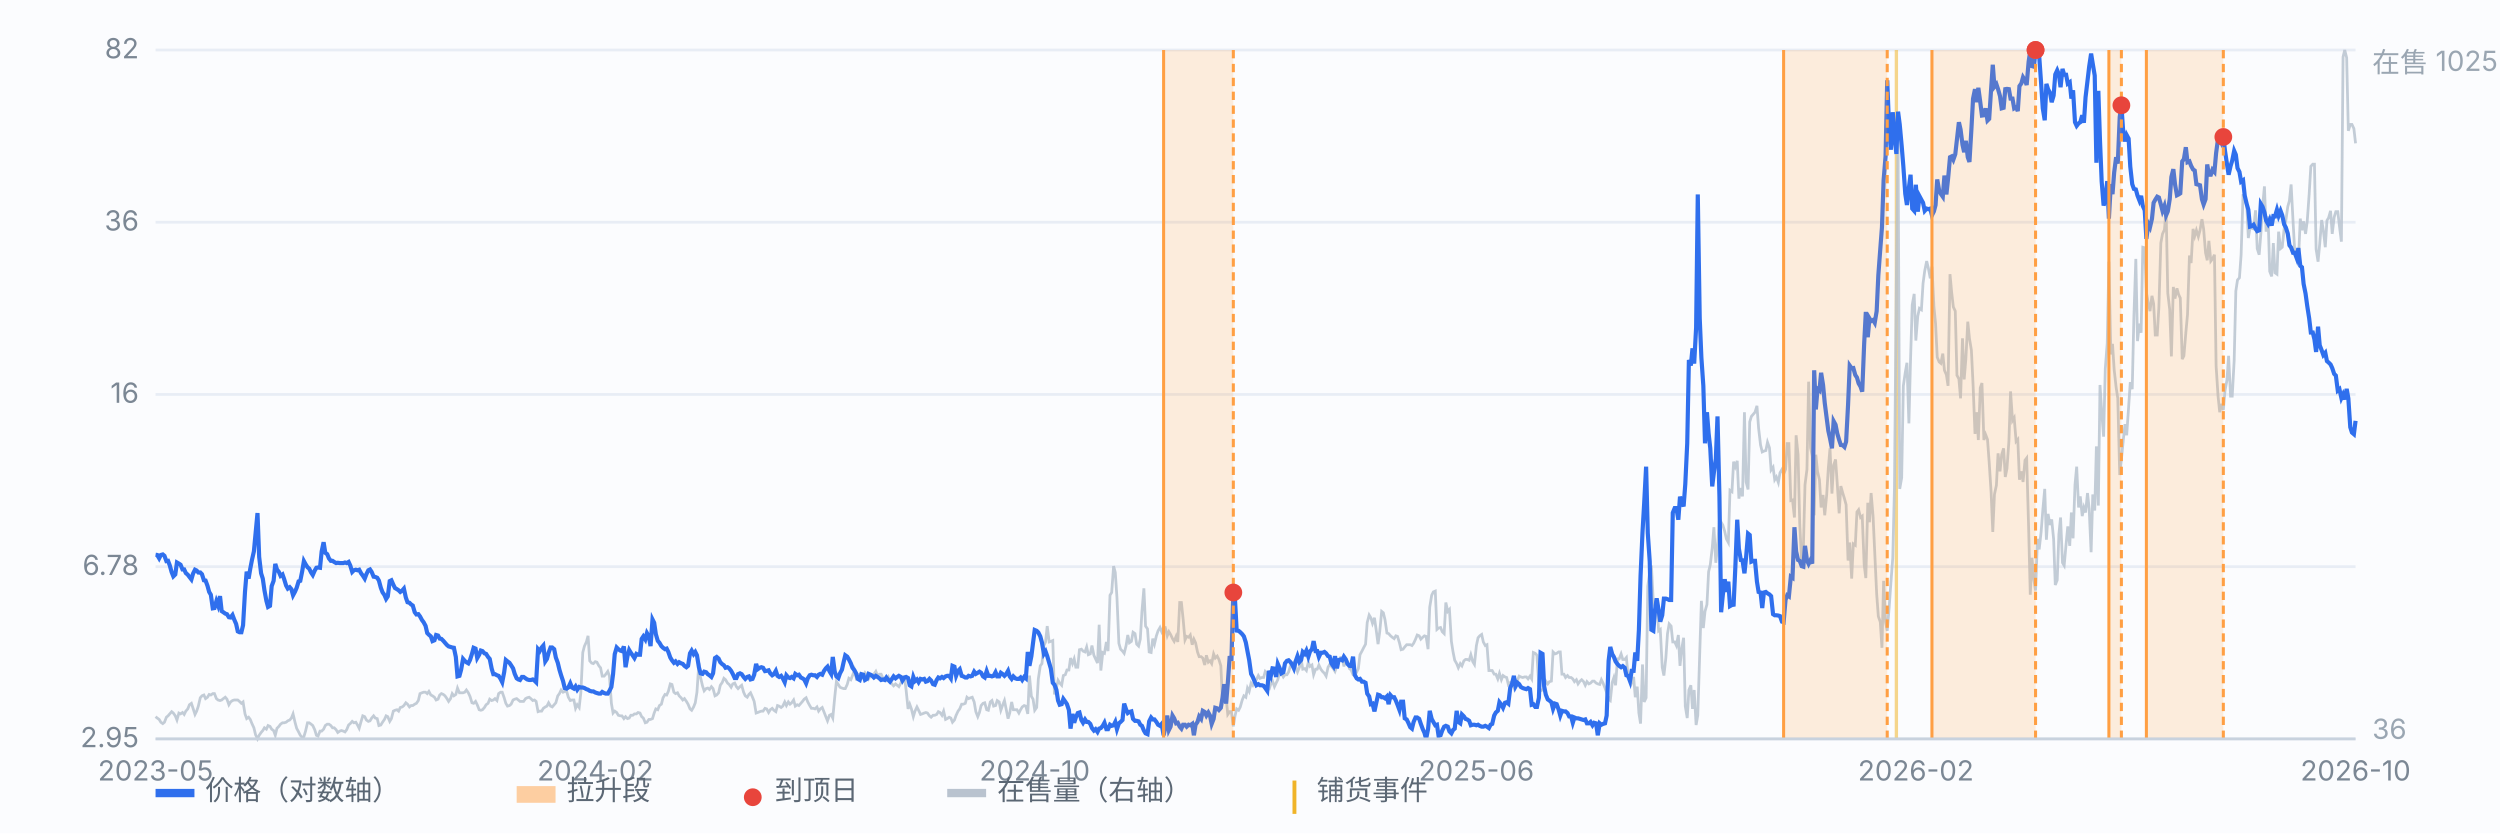
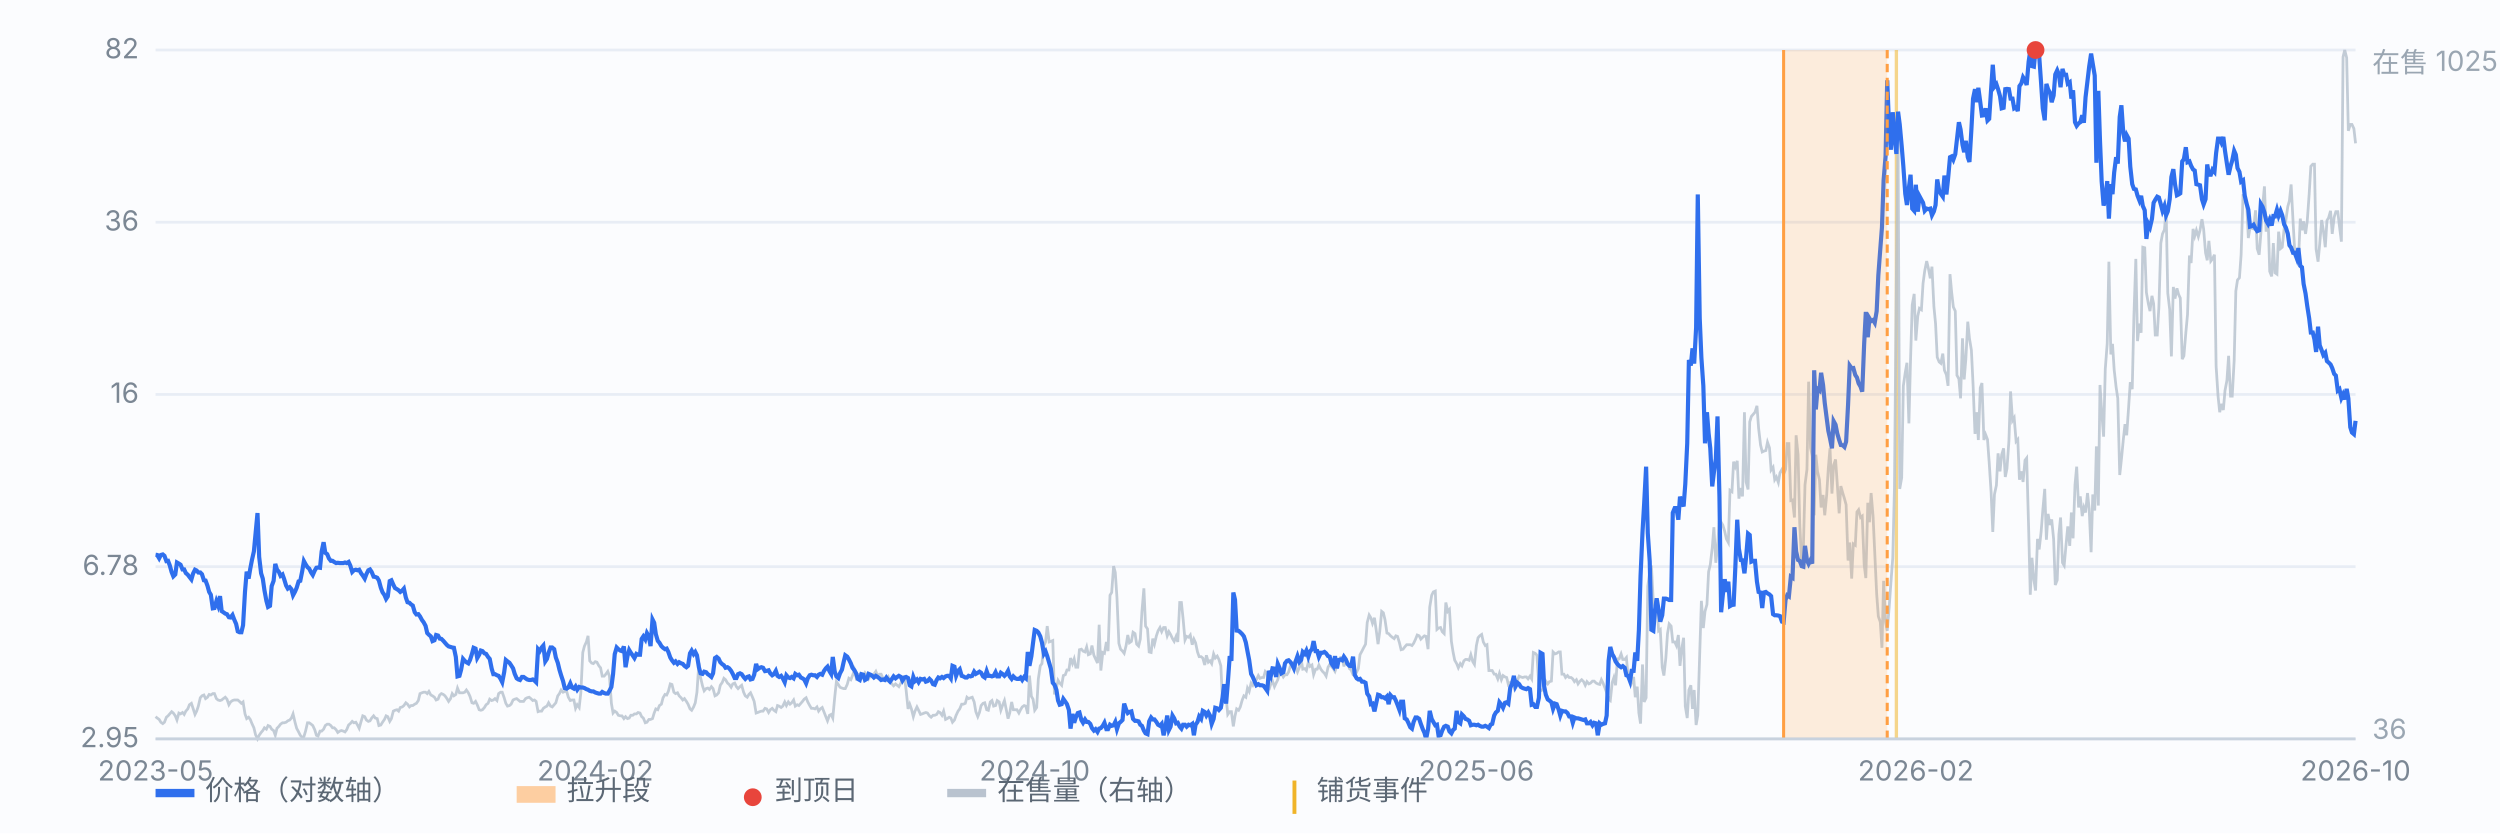
<svg xmlns="http://www.w3.org/2000/svg" viewBox="0 0 900 300" preserveAspectRatio="xMidYMid meet" style="width:100%;max-width:900px;height:auto;display:block" font-family="-apple-system,Segoe UI,Microsoft YaHei,sans-serif" font-size="10">
  <rect x="0" y="0" width="900" height="300" fill="#fbfcfe" />
  <line x1="56" y1="266.0" x2="848" y2="266.0" stroke="#e8edf5" stroke-width="1" />
  <text x="50" y="269.0" text-anchor="end" fill="#7b8794">2.95</text>
  <line x1="56" y1="204.0" x2="848" y2="204.0" stroke="#e8edf5" stroke-width="1" />
  <text x="50" y="207.0" text-anchor="end" fill="#7b8794">6.78</text>
  <line x1="56" y1="142.0" x2="848" y2="142.0" stroke="#e8edf5" stroke-width="1" />
  <text x="50" y="145.0" text-anchor="end" fill="#7b8794">16</text>
  <line x1="56" y1="80.0" x2="848" y2="80.0" stroke="#e8edf5" stroke-width="1" />
  <text x="50" y="83.0" text-anchor="end" fill="#7b8794">36</text>
  <line x1="56" y1="18.0" x2="848" y2="18.0" stroke="#e8edf5" stroke-width="1" />
  <text x="50" y="21.0" text-anchor="end" fill="#7b8794">82</text>
  <line x1="682.7" y1="18" x2="682.7" y2="266" stroke="#f0b429" stroke-width="1.2" opacity="0.55" />
  <path d="M56.0 258.0 L56.6 258.5 L57.3 259.0 L57.9 260.0 L58.6 260.5 L59.2 260.0 L59.9 258.2 L60.5 257.7 L61.1 257.0 L61.8 256.2 L62.4 256.7 L63.1 257.7 L63.7 259.2 L64.4 256.7 L65.0 257.0 L65.7 256.5 L66.3 257.2 L66.9 256.0 L67.6 255.2 L68.2 253.7 L68.9 253.2 L69.5 255.0 L70.2 257.2 L70.8 256.0 L71.4 254.2 L72.1 251.2 L72.7 250.5 L73.4 250.2 L74.0 251.5 L74.7 251.0 L75.3 250.0 L75.9 250.2 L76.6 249.7 L77.2 249.7 L77.9 251.5 L78.5 252.0 L79.2 252.2 L79.8 252.0 L80.4 251.5 L81.1 251.0 L81.7 251.7 L82.4 253.7 L83.0 252.7 L83.7 252.2 L84.3 252.0 L85.0 252.0 L85.6 252.0 L86.2 252.5 L86.9 253.2 L87.5 252.7 L88.2 257.0 L88.8 258.7 L89.5 258.2 L90.1 259.0 L90.7 260.5 L91.4 262.0 L92.0 264.5 L92.7 266.0 L93.3 264.7 L94.0 263.7 L94.6 263.0 L95.2 262.0 L95.9 262.5 L96.5 261.2 L97.2 261.5 L97.8 262.5 L98.5 263.0 L99.1 264.7 L99.7 262.2 L100.4 261.5 L101.0 260.7 L101.7 260.2 L102.3 260.2 L103.0 260.0 L103.6 259.5 L104.3 259.2 L104.9 258.5 L105.5 257.0 L106.2 260.0 L106.8 262.2 L107.5 263.5 L108.1 264.7 L108.8 265.5 L109.4 265.2 L110.0 263.2 L110.7 260.2 L111.3 260.2 L112.0 260.7 L112.6 261.2 L113.3 262.7 L113.9 264.7 L114.5 265.0 L115.2 263.2 L115.8 263.2 L116.5 262.5 L117.1 261.2 L117.8 260.7 L118.4 260.7 L119.1 261.2 L119.7 262.0 L120.3 262.0 L121.0 262.7 L121.6 263.7 L122.3 263.2 L122.9 263.0 L123.6 263.2 L124.2 263.5 L124.8 262.7 L125.5 261.0 L126.1 260.5 L126.8 259.7 L127.4 260.2 L128.1 260.0 L128.7 261.0 L129.3 262.2 L130.0 259.7 L130.6 257.7 L131.3 258.0 L131.9 259.2 L132.6 259.7 L133.2 259.5 L133.8 258.5 L134.5 257.7 L135.1 258.5 L135.8 258.7 L136.4 261.2 L137.1 261.0 L137.7 260.0 L138.4 259.0 L139.0 257.7 L139.6 258.0 L140.3 259.7 L140.9 258.7 L141.6 256.0 L142.2 255.7 L142.9 255.5 L143.5 256.0 L144.1 254.7 L144.8 254.5 L145.4 254.0 L146.1 253.0 L146.7 253.5 L147.4 254.5 L148.0 254.0 L148.6 254.0 L149.3 253.5 L149.9 253.2 L150.6 252.2 L151.2 249.7 L151.9 249.4 L152.5 249.2 L153.2 249.2 L153.8 249.7 L154.4 248.9 L155.1 250.2 L155.7 250.5 L156.4 251.0 L157.0 252.0 L157.7 251.7 L158.3 250.2 L158.9 249.7 L159.6 250.0 L160.2 250.5 L160.9 251.5 L161.5 252.5 L162.2 251.5 L162.8 249.7 L163.4 250.5 L164.1 250.0 L164.7 247.7 L165.4 249.4 L166.0 249.4 L166.7 249.4 L167.3 249.2 L167.9 248.4 L168.6 249.4 L169.2 250.7 L169.9 253.0 L170.5 253.2 L171.2 252.5 L171.8 253.7 L172.5 255.5 L173.1 255.7 L173.7 255.5 L174.4 254.7 L175.0 253.7 L175.7 253.2 L176.3 251.7 L177.0 252.2 L177.6 252.0 L178.2 251.5 L178.9 252.2 L179.5 249.7 L180.2 249.2 L180.8 249.2 L181.5 251.2 L182.1 253.2 L182.7 254.2 L183.4 254.0 L184.0 253.5 L184.7 252.0 L185.3 251.7 L186.0 251.5 L186.6 252.0 L187.2 252.5 L187.9 252.5 L188.5 252.5 L189.2 251.5 L189.8 251.2 L190.5 251.0 L191.1 251.5 L191.8 252.2 L192.4 252.0 L193.0 252.5 L193.7 256.2 L194.3 256.0 L195.0 256.0 L195.6 255.0 L196.3 254.5 L196.9 254.2 L197.5 253.0 L198.2 254.2 L198.8 254.5 L199.5 253.7 L200.1 253.0 L200.8 250.5 L201.4 249.7 L202.0 248.4 L202.7 249.2 L203.3 248.9 L204.0 248.9 L204.6 251.0 L205.3 252.2 L205.9 252.0 L206.6 252.0 L207.2 255.0 L207.8 253.7 L208.5 254.7 L209.1 249.4 L209.8 234.9 L210.4 232.6 L211.1 231.1 L211.7 228.9 L212.3 237.9 L213.0 238.7 L213.6 238.9 L214.3 238.2 L214.9 238.4 L215.6 239.7 L216.2 240.4 L216.8 243.4 L217.5 243.4 L218.1 242.7 L218.8 241.7 L219.4 243.4 L220.1 253.2 L220.7 256.7 L221.3 256.0 L222.0 256.5 L222.6 257.5 L223.3 257.7 L223.9 257.7 L224.6 258.7 L225.2 258.0 L225.9 258.7 L226.5 258.5 L227.1 257.5 L227.8 257.5 L228.4 257.0 L229.1 257.0 L229.7 256.5 L230.4 256.7 L231.0 258.0 L231.6 258.5 L232.3 260.2 L232.9 260.0 L233.6 259.0 L234.2 259.0 L234.9 258.7 L235.5 256.7 L236.1 255.2 L236.8 255.5 L237.4 254.0 L238.1 253.5 L238.7 251.2 L239.4 250.0 L240.0 250.2 L240.6 248.9 L241.3 246.2 L241.9 246.4 L242.6 249.2 L243.2 249.7 L243.9 249.4 L244.5 250.5 L245.2 251.2 L245.8 252.0 L246.4 251.5 L247.1 252.5 L247.7 253.5 L248.4 255.2 L249.0 255.7 L249.7 254.5 L250.3 253.0 L250.9 249.2 L251.6 238.7 L252.2 243.9 L252.9 246.9 L253.5 248.7 L254.2 247.9 L254.8 247.7 L255.4 248.2 L256.1 247.2 L256.7 247.9 L257.4 250.5 L258.0 250.2 L258.7 249.4 L259.3 246.7 L260.0 245.7 L260.6 244.2 L261.2 244.7 L261.9 245.9 L262.5 246.4 L263.2 247.4 L263.8 246.2 L264.5 245.9 L265.1 247.2 L265.7 247.9 L266.4 247.2 L267.0 246.7 L267.7 249.2 L268.3 250.5 L269.0 251.0 L269.6 250.0 L270.2 249.4 L270.9 251.0 L271.5 252.5 L272.2 256.7 L272.8 256.5 L273.5 256.2 L274.1 256.0 L274.7 256.0 L275.4 255.0 L276.0 255.2 L276.7 256.5 L277.3 255.5 L278.0 255.0 L278.6 255.7 L279.3 256.2 L279.9 254.0 L280.5 254.2 L281.2 254.7 L281.8 254.2 L282.5 252.7 L283.1 254.0 L283.8 252.7 L284.4 253.5 L285.0 253.0 L285.7 252.0 L286.3 254.2 L287.0 253.7 L287.6 254.0 L288.3 253.2 L288.9 252.5 L289.5 251.7 L290.2 251.2 L290.8 252.7 L291.5 254.0 L292.1 255.0 L292.8 255.0 L293.4 255.2 L294.1 254.5 L294.7 256.0 L295.3 255.2 L296.0 254.7 L296.6 256.2 L297.3 258.0 L297.9 259.5 L298.6 257.5 L299.2 257.2 L299.8 258.5 L300.5 251.0 L301.1 245.4 L301.8 246.4 L302.4 247.4 L303.1 247.7 L303.7 247.9 L304.3 247.9 L305.0 246.4 L305.6 244.2 L306.3 244.7 L306.9 243.2 L307.6 241.2 L308.2 243.9 L308.8 242.9 L309.5 242.7 L310.1 244.2 L310.8 243.4 L311.4 242.2 L312.1 243.2 L312.7 244.4 L313.4 243.2 L314.0 242.9 L314.6 242.7 L315.3 241.7 L315.9 243.2 L316.6 242.7 L317.2 242.7 L317.9 244.2 L318.5 244.4 L319.1 244.9 L319.8 243.7 L320.4 245.2 L321.1 246.2 L321.7 246.9 L322.4 246.2 L323.0 246.7 L323.6 247.2 L324.3 245.9 L324.9 243.7 L325.6 243.7 L326.2 248.4 L326.9 255.2 L327.5 253.5 L328.1 255.2 L328.8 258.0 L329.4 256.0 L330.1 254.5 L330.7 255.7 L331.4 257.2 L332.0 257.0 L332.7 256.7 L333.3 256.5 L333.9 256.7 L334.6 257.7 L335.2 258.2 L335.9 257.5 L336.5 257.5 L337.2 257.2 L337.8 256.2 L338.4 256.5 L339.1 257.5 L339.7 256.0 L340.4 259.0 L341.0 258.7 L341.7 258.2 L342.3 258.5 L342.9 260.0 L343.6 259.2 L344.2 257.5 L344.9 256.0 L345.5 255.2 L346.2 253.5 L346.8 253.5 L347.5 253.2 L348.1 251.0 L348.7 251.5 L349.4 251.2 L350.0 251.0 L350.7 252.7 L351.3 256.2 L352.0 258.0 L352.6 256.5 L353.2 254.0 L353.9 253.2 L354.5 253.0 L355.2 255.5 L355.8 255.7 L356.5 252.7 L357.1 252.2 L357.7 254.2 L358.4 254.0 L359.0 252.2 L359.7 252.7 L360.3 255.7 L361.0 253.7 L361.6 252.2 L362.2 255.2 L362.9 258.7 L363.5 256.7 L364.2 252.7 L364.8 255.5 L365.5 255.5 L366.1 255.5 L366.8 256.7 L367.4 255.5 L368.0 254.5 L368.7 254.0 L369.3 254.2 L370.0 257.0 L370.6 243.2 L371.3 250.7 L371.9 251.7 L372.5 255.7 L373.2 254.7 L373.8 244.4 L374.5 239.7 L375.1 238.9 L375.8 232.4 L376.4 231.1 L377.0 225.4 L377.7 231.1 L378.3 230.9 L379.0 230.6 L379.6 250.0 L380.3 247.7 L380.9 244.9 L381.5 245.9 L382.2 246.7 L382.8 243.2 L383.5 242.9 L384.1 241.2 L384.8 241.2 L385.4 236.9 L386.1 238.9 L386.7 237.2 L387.3 240.2 L388.0 240.2 L388.6 233.9 L389.3 233.7 L389.9 234.4 L390.6 234.7 L391.2 232.9 L391.8 235.7 L392.5 235.4 L393.1 232.4 L393.8 235.9 L394.4 237.2 L395.1 238.7 L395.7 224.9 L396.3 241.4 L397.0 234.9 L397.6 235.2 L398.3 231.1 L398.9 234.4 L399.6 214.3 L400.2 213.3 L400.9 203.8 L401.5 206.1 L402.1 215.1 L402.8 231.6 L403.4 233.7 L404.1 234.4 L404.7 235.2 L405.4 232.4 L406.0 228.6 L406.6 231.4 L407.3 230.9 L407.9 227.6 L408.6 228.1 L409.2 231.9 L409.9 232.6 L410.5 230.1 L411.1 220.1 L411.8 211.8 L412.4 225.4 L413.1 226.4 L413.7 234.7 L414.4 234.9 L415.0 229.9 L415.6 231.9 L416.3 228.9 L416.9 227.1 L417.6 225.9 L418.2 227.4 L418.9 225.9 L419.5 225.9 L420.2 228.9 L420.8 227.4 L421.4 228.4 L422.1 229.9 L422.7 230.9 L423.4 229.1 L424.0 231.1 L424.7 216.9 L425.3 216.9 L425.9 222.6 L426.6 230.4 L427.2 229.1 L427.9 229.4 L428.5 228.6 L429.2 232.1 L429.8 230.1 L430.4 231.4 L431.1 234.7 L431.7 236.4 L432.4 236.4 L433.0 236.9 L433.7 239.4 L434.3 235.9 L435.0 238.4 L435.6 237.9 L436.2 238.9 L436.9 235.4 L437.5 236.9 L438.2 236.2 L438.8 237.4 L439.5 239.7 L440.1 252.2 L440.7 252.0 L441.4 251.2 L442.0 257.2 L442.7 256.2 L443.3 256.2 L444.0 261.5 L444.6 257.7 L445.2 255.2 L445.9 255.7 L446.5 254.5 L447.2 252.0 L447.8 250.5 L448.5 251.0 L449.1 247.7 L449.7 248.9 L450.4 245.9 L451.0 246.7 L451.7 245.2 L452.3 244.7 L453.0 243.2 L453.6 244.2 L454.3 243.9 L454.9 243.9 L455.5 241.7 L456.2 242.4 L456.8 248.4 L457.5 246.2 L458.1 245.2 L458.8 247.2 L459.4 245.9 L460.0 244.7 L460.7 241.9 L461.3 242.4 L462.0 243.7 L462.6 242.9 L463.3 242.9 L463.9 241.9 L464.5 239.9 L465.2 238.9 L465.8 238.4 L466.5 240.2 L467.1 241.9 L467.8 240.2 L468.4 237.2 L469.0 240.9 L469.7 240.7 L470.3 241.4 L471.0 238.4 L471.6 239.9 L472.3 239.4 L472.9 242.9 L473.6 240.9 L474.2 240.9 L474.8 239.4 L475.5 240.9 L476.1 241.7 L476.8 242.4 L477.4 243.4 L478.1 240.2 L478.7 239.2 L479.3 239.9 L480.0 240.7 L480.6 241.7 L481.3 239.7 L481.9 238.2 L482.6 236.7 L483.2 236.9 L483.8 239.9 L484.5 237.7 L485.1 238.2 L485.8 240.7 L486.4 241.2 L487.1 242.9 L487.7 243.4 L488.4 241.9 L489.0 240.7 L489.6 235.7 L490.3 234.4 L490.9 233.2 L491.6 231.9 L492.2 224.1 L492.9 221.4 L493.5 222.4 L494.1 224.4 L494.8 222.4 L495.4 226.6 L496.1 231.9 L496.7 227.4 L497.4 220.1 L498.0 220.6 L498.6 223.1 L499.3 227.9 L499.9 228.1 L500.6 228.9 L501.2 229.4 L501.9 229.9 L502.5 228.9 L503.1 229.1 L503.8 231.4 L504.4 233.9 L505.1 233.7 L505.7 232.9 L506.4 232.1 L507.0 232.1 L507.7 232.1 L508.3 232.4 L508.9 231.6 L509.6 230.1 L510.2 228.6 L510.9 228.9 L511.5 230.1 L512.2 229.4 L512.8 228.9 L513.4 229.1 L514.1 233.7 L514.7 218.6 L515.4 214.3 L516.0 213.1 L516.7 212.8 L517.3 226.6 L517.9 226.1 L518.6 225.9 L519.2 227.4 L519.9 228.1 L520.5 216.9 L521.2 220.1 L521.8 219.4 L522.5 230.9 L523.1 234.7 L523.7 237.7 L524.4 238.9 L525.0 240.4 L525.7 238.9 L526.3 239.7 L527.0 237.9 L527.6 237.4 L528.2 237.4 L528.9 237.7 L529.5 235.7 L530.2 238.2 L530.8 239.2 L531.5 232.4 L532.1 229.6 L532.7 228.9 L533.4 228.4 L534.0 231.1 L534.7 232.4 L535.3 232.1 L536.0 241.4 L536.6 241.4 L537.2 241.4 L537.9 242.7 L538.5 242.7 L539.2 244.4 L539.8 242.4 L540.5 244.7 L541.1 243.2 L541.8 243.7 L542.4 243.9 L543.0 246.4 L543.7 245.7 L544.3 245.4 L545.0 247.4 L545.6 244.7 L546.3 244.9 L546.9 243.4 L547.5 243.7 L548.2 243.9 L548.8 243.7 L549.5 243.7 L550.1 244.4 L550.8 243.4 L551.4 244.4 L552.0 234.9 L552.7 235.2 L553.3 235.9 L554.0 246.9 L554.6 248.7 L555.3 248.4 L555.9 247.4 L556.5 245.2 L557.2 246.2 L557.8 245.4 L558.5 245.2 L559.1 234.7 L559.8 235.4 L560.4 235.2 L561.1 234.7 L561.7 234.7 L562.3 242.7 L563.0 242.7 L563.6 243.9 L564.3 243.2 L564.9 243.9 L565.6 243.9 L566.2 244.4 L566.8 245.4 L567.5 244.7 L568.1 246.2 L568.8 245.2 L569.4 244.7 L570.1 245.4 L570.7 246.7 L571.3 245.4 L572.0 246.2 L572.6 245.9 L573.3 245.2 L573.9 245.2 L574.6 245.9 L575.2 246.2 L575.9 246.4 L576.5 244.7 L577.1 245.9 L577.8 247.7 L578.4 249.4 L579.1 251.7 L579.7 252.2 L580.4 245.7 L581.0 243.9 L581.6 246.7 L582.3 237.2 L582.9 237.2 L583.6 235.4 L584.2 237.4 L584.9 237.4 L585.5 236.7 L586.1 243.4 L586.8 243.4 L587.4 245.7 L588.1 243.7 L588.7 251.0 L589.4 247.2 L590.0 256.7 L590.6 260.5 L591.3 239.2 L591.9 252.7 L592.6 251.2 L593.2 211.1 L593.9 205.8 L594.5 203.6 L595.2 216.9 L595.8 218.4 L596.4 215.6 L597.1 227.1 L597.7 226.6 L598.4 240.2 L599.0 243.2 L599.7 236.9 L600.3 228.1 L600.9 224.6 L601.6 225.4 L602.2 231.1 L602.9 231.1 L603.5 232.4 L604.2 228.6 L604.8 239.7 L605.4 233.7 L606.1 229.6 L606.7 254.2 L607.4 258.5 L608.0 248.4 L608.7 246.7 L609.3 255.2 L609.9 248.4 L610.6 261.0 L611.2 257.5 L611.9 235.2 L612.5 216.3 L613.2 226.1 L613.8 220.1 L614.5 217.6 L615.1 205.8 L615.7 203.3 L616.4 197.3 L617.0 189.8 L617.7 202.6 L618.3 196.8 L619.0 186.8 L619.6 188.0 L620.2 189.0 L620.9 191.3 L621.5 194.0 L622.2 195.3 L622.8 176.5 L623.5 177.0 L624.1 166.2 L624.7 168.0 L625.4 165.9 L626.0 179.5 L626.7 175.7 L627.3 178.7 L628.0 148.4 L628.6 173.5 L629.3 176.2 L629.9 151.9 L630.5 149.9 L631.2 149.1 L631.8 148.4 L632.5 146.1 L633.1 154.2 L633.8 160.2 L634.4 162.7 L635.0 162.4 L635.7 162.2 L636.3 159.2 L637.0 161.2 L637.6 169.2 L638.3 168.2 L638.9 172.7 L639.5 171.7 L640.2 173.7 L640.8 170.2 L641.5 169.0 L642.1 170.7 L642.8 169.0 L643.4 159.7 L644.0 159.7 L644.7 180.2 L645.3 180.0 L646.0 186.3 L646.6 156.7 L647.3 163.7 L647.9 188.5 L648.6 202.6 L649.2 197.8 L649.8 174.5 L650.5 169.0 L651.1 137.4 L651.8 161.2 L652.4 164.2 L653.1 185.5 L653.7 163.7 L654.3 169.7 L655.0 172.7 L655.6 182.7 L656.3 178.2 L656.9 185.5 L657.6 178.2 L658.2 168.5 L658.8 161.4 L659.5 177.7 L660.1 167.5 L660.8 165.4 L661.4 174.0 L662.1 184.8 L662.7 175.0 L663.4 177.5 L664.0 179.5 L664.6 181.7 L665.3 201.8 L665.9 195.3 L666.6 208.3 L667.2 195.8 L667.9 196.3 L668.5 184.3 L669.1 183.5 L669.8 186.3 L670.4 185.8 L671.1 203.3 L671.7 208.1 L672.4 181.0 L673.0 188.0 L673.6 177.5 L674.3 185.8 L674.9 198.8 L675.6 213.8 L676.2 221.9 L676.9 223.9 L677.5 233.2 L678.1 209.1 L678.8 223.9 L679.4 227.1 L680.1 218.6 L680.7 210.1 L681.4 200.8 L682.0 175.7 L682.7 99.0 L683.3 49.6 L683.9 176.0 L684.6 172.0 L685.2 138.9 L685.9 134.1 L686.5 130.6 L687.2 152.4 L687.8 129.3 L688.4 109.8 L689.1 105.8 L689.7 122.6 L690.4 113.8 L691.0 111.0 L691.7 111.5 L692.3 102.0 L692.9 97.5 L693.6 94.0 L694.2 96.5 L694.9 100.2 L695.5 96.0 L696.2 110.3 L696.8 116.5 L697.4 128.6 L698.1 130.3 L698.7 130.8 L699.4 127.3 L700.0 133.3 L700.7 134.9 L701.3 138.9 L702.0 98.7 L702.6 105.3 L703.2 110.5 L703.9 112.0 L704.5 135.1 L705.2 136.4 L705.8 143.4 L706.5 121.8 L707.1 136.6 L707.7 129.3 L708.4 115.8 L709.0 121.8 L709.7 126.1 L710.3 138.4 L711.0 156.2 L711.6 148.4 L712.2 158.4 L712.9 139.6 L713.5 137.9 L714.2 158.4 L714.8 156.4 L715.5 158.2 L716.1 166.4 L716.8 177.2 L717.4 191.5 L718.0 178.0 L718.7 174.7 L719.3 163.2 L720.0 169.7 L720.6 163.7 L721.3 161.4 L721.9 171.7 L722.5 168.7 L723.2 158.9 L723.8 140.9 L724.5 151.4 L725.1 150.4 L725.8 158.9 L726.4 158.2 L727.0 172.7 L727.7 169.7 L728.3 173.5 L729.0 165.7 L729.6 164.9 L730.3 189.8 L730.9 214.1 L731.5 200.8 L732.2 208.8 L732.8 212.6 L733.5 194.0 L734.1 197.8 L734.8 191.5 L735.4 183.8 L736.1 176.0 L736.7 194.3 L737.3 185.0 L738.0 189.0 L738.6 187.0 L739.3 194.0 L739.9 210.6 L740.6 208.8 L741.2 192.3 L741.8 186.3 L742.5 202.6 L743.1 203.6 L743.8 195.8 L744.4 189.5 L745.1 196.5 L745.7 184.5 L746.3 193.8 L747.0 174.5 L747.6 168.0 L748.3 182.7 L748.9 178.7 L749.6 185.8 L750.2 182.7 L750.8 184.5 L751.5 177.5 L752.1 183.2 L752.8 198.8 L753.4 178.0 L754.1 183.8 L754.7 160.7 L755.4 182.0 L756.0 138.6 L756.6 148.1 L757.3 157.2 L757.9 132.8 L758.6 123.6 L759.2 94.2 L759.9 127.6 L760.5 123.8 L761.1 133.1 L761.8 139.4 L762.4 143.4 L763.1 171.0 L763.7 165.4 L764.4 158.2 L765.0 152.7 L765.6 156.7 L766.3 146.6 L766.9 137.6 L767.6 140.1 L768.2 114.0 L768.9 93.2 L769.5 122.8 L770.2 116.5 L770.8 119.8 L771.4 89.0 L772.1 89.2 L772.7 105.3 L773.4 109.3 L774.0 112.0 L774.7 106.5 L775.3 109.3 L775.9 120.6 L776.6 120.6 L777.2 110.5 L777.9 87.5 L778.5 84.2 L779.2 82.7 L779.8 75.4 L780.4 105.5 L781.1 111.5 L781.7 128.3 L782.4 103.3 L783.0 107.5 L783.7 103.8 L784.3 106.0 L784.9 107.3 L785.6 129.3 L786.2 128.1 L786.9 119.8 L787.5 113.3 L788.2 92.0 L788.8 94.7 L789.5 82.4 L790.1 85.0 L790.7 82.9 L791.4 85.2 L792.0 82.9 L792.7 78.9 L793.3 82.4 L794.0 91.0 L794.6 93.7 L795.2 86.7 L795.9 94.0 L796.5 93.2 L797.2 91.7 L797.8 131.8 L798.5 142.6 L799.1 148.4 L799.7 145.4 L800.4 147.6 L801.0 140.6 L801.7 136.9 L802.3 128.1 L803.0 142.6 L803.6 142.6 L804.3 129.8 L804.9 104.8 L805.5 100.8 L806.2 100.0 L806.8 91.7 L807.5 69.9 L808.1 72.7 L808.8 72.9 L809.4 85.7 L810.0 81.9 L810.7 82.2 L811.3 82.4 L812.0 75.7 L812.6 89.5 L813.3 91.7 L813.9 84.2 L814.5 74.7 L815.2 67.1 L815.8 83.4 L816.5 77.9 L817.1 97.7 L817.8 99.5 L818.4 87.5 L819.0 98.2 L819.7 98.7 L820.3 83.4 L821.0 89.5 L821.6 89.0 L822.3 82.2 L822.9 79.4 L823.6 74.4 L824.2 72.2 L824.8 66.4 L825.5 79.7 L826.1 90.5 L826.8 92.5 L827.4 94.7 L828.1 78.7 L828.7 82.9 L829.3 79.7 L830.0 84.2 L830.6 79.7 L831.3 69.9 L831.9 59.9 L832.6 59.1 L833.2 59.1 L833.8 89.7 L834.5 94.2 L835.1 87.7 L835.8 79.2 L836.4 82.9 L837.1 89.0 L837.7 79.4 L838.3 78.4 L839.0 75.9 L839.6 84.2 L840.3 78.2 L840.9 76.2 L841.6 76.2 L842.2 81.4 L842.9 87.0 L843.5 20.5 L844.1 18.0 L844.8 20.8 L845.4 47.1 L846.1 44.8 L846.7 44.8 L847.4 46.3 L848.0 51.6" fill="none" stroke="#b9c3cf" stroke-width="1" opacity="0.85" />
  <text x="854" y="26" fill="#9aa6b2">在售 1025</text>
  <text x="854" y="266" fill="#9aa6b2">36</text>
  <path d="M56.0 199.7 L56.6 199.8 L57.3 201.0 L57.9 199.8 L58.6 199.6 L59.2 200.1 L59.9 202.0 L60.5 201.9 L61.1 203.5 L61.8 206.0 L62.4 207.5 L63.1 206.8 L63.7 202.5 L64.4 202.9 L65.0 203.3 L65.7 205.0 L66.3 205.0 L66.9 206.3 L67.6 206.9 L68.2 207.7 L68.9 208.6 L69.5 206.5 L70.2 205.1 L70.8 205.4 L71.4 206.1 L72.1 206.1 L72.7 206.7 L73.4 208.9 L74.0 209.0 L74.7 210.9 L75.3 213.1 L75.9 214.1 L76.6 219.0 L77.2 218.9 L77.9 216.4 L78.5 218.0 L79.2 214.6 L79.8 220.0 L80.4 220.4 L81.1 220.9 L81.7 221.1 L82.4 222.2 L83.0 222.3 L83.7 221.4 L84.3 223.0 L85.0 224.6 L85.6 227.3 L86.2 227.6 L86.9 227.6 L87.5 225.1 L88.2 213.0 L88.8 205.8 L89.5 208.3 L90.1 204.7 L90.7 201.6 L91.4 198.5 L92.0 192.1 L92.7 184.7 L93.3 200.5 L94.0 206.4 L94.6 208.3 L95.2 212.5 L95.9 216.3 L96.5 218.5 L97.2 218.1 L97.8 211.0 L98.5 209.1 L99.1 203.0 L99.7 205.0 L100.4 205.9 L101.0 207.3 L101.7 206.8 L102.3 208.5 L103.0 210.8 L103.6 211.9 L104.3 211.4 L104.9 212.1 L105.5 214.3 L106.2 213.0 L106.8 211.6 L107.5 209.3 L108.1 209.1 L108.8 205.6 L109.4 202.0 L110.0 203.1 L110.7 204.2 L111.3 204.7 L112.0 206.1 L112.6 207.0 L113.3 205.4 L113.9 204.4 L114.5 204.3 L115.2 204.4 L115.8 198.5 L116.5 195.2 L117.1 199.0 L117.8 199.5 L118.4 201.0 L119.1 201.9 L119.7 201.9 L120.3 202.3 L121.0 202.7 L121.6 202.6 L122.3 202.7 L122.9 202.7 L123.6 202.7 L124.2 202.5 L124.8 202.7 L125.5 202.3 L126.1 203.6 L126.8 205.9 L127.4 205.3 L128.1 205.1 L128.7 205.3 L129.3 205.1 L130.0 206.4 L130.6 207.2 L131.3 208.3 L131.9 206.7 L132.6 205.3 L133.2 205.0 L133.8 205.9 L134.5 207.6 L135.1 207.7 L135.8 208.0 L136.4 209.0 L137.1 211.6 L137.7 213.2 L138.4 214.2 L139.0 215.6 L139.6 214.7 L140.3 209.2 L140.9 208.9 L141.6 210.5 L142.2 211.7 L142.9 212.1 L143.5 212.5 L144.1 213.1 L144.8 212.6 L145.4 211.9 L146.1 215.1 L146.7 216.8 L147.4 217.0 L148.0 217.6 L148.6 218.0 L149.3 220.4 L149.9 221.2 L150.6 221.1 L151.2 221.9 L151.9 223.2 L152.5 224.0 L153.2 225.3 L153.8 227.9 L154.4 228.5 L155.1 229.1 L155.7 230.8 L156.4 230.5 L157.0 228.6 L157.7 228.8 L158.3 229.9 L158.9 230.0 L159.6 230.7 L160.2 231.4 L160.9 232.2 L161.5 232.7 L162.2 232.9 L162.8 233.1 L163.4 233.2 L164.1 236.5 L164.7 243.5 L165.4 243.3 L166.0 241.1 L166.7 237.2 L167.3 237.9 L167.9 238.4 L168.6 238.8 L169.2 237.6 L169.9 235.4 L170.5 233.2 L171.2 233.5 L171.8 236.9 L172.5 235.7 L173.1 234.2 L173.7 234.4 L174.4 235.2 L175.0 235.4 L175.7 236.5 L176.3 237.2 L177.0 240.7 L177.6 242.7 L178.2 242.7 L178.9 243.1 L179.5 243.3 L180.2 244.4 L180.8 245.6 L181.5 242.0 L182.1 237.6 L182.7 238.1 L183.4 238.6 L184.0 239.5 L184.7 240.6 L185.3 242.6 L186.0 244.2 L186.6 244.6 L187.2 244.8 L187.9 243.7 L188.5 243.7 L189.2 244.2 L189.8 244.6 L190.5 244.8 L191.1 244.8 L191.8 244.6 L192.4 245.0 L193.0 245.6 L193.7 233.7 L194.3 234.4 L195.0 233.1 L195.6 232.4 L196.3 238.1 L196.9 237.2 L197.5 235.0 L198.2 233.1 L198.8 233.1 L199.5 233.7 L200.1 236.7 L200.8 238.6 L201.4 241.1 L202.0 243.1 L202.7 245.2 L203.3 247.7 L204.0 247.9 L204.6 247.5 L205.3 246.0 L205.9 247.5 L206.6 247.9 L207.2 247.1 L207.8 248.3 L208.5 247.3 L209.1 247.5 L209.8 247.5 L210.4 247.7 L211.1 248.1 L211.7 248.3 L212.3 248.7 L213.0 248.9 L213.6 248.9 L214.3 249.3 L214.9 249.5 L215.6 249.7 L216.2 249.7 L216.8 249.1 L217.5 249.5 L218.1 249.7 L218.8 249.7 L219.4 248.7 L220.1 247.3 L220.7 242.7 L221.3 235.5 L222.0 233.1 L222.6 233.7 L223.3 234.2 L223.9 234.4 L224.6 232.7 L225.2 240.2 L225.9 236.2 L226.5 234.0 L227.1 235.0 L227.8 236.0 L228.4 236.9 L229.1 235.4 L229.7 235.7 L230.4 235.7 L231.0 230.0 L231.6 229.1 L232.3 230.2 L232.9 227.9 L233.6 229.1 L234.2 232.6 L234.9 223.0 L235.5 224.2 L236.1 228.3 L236.8 230.7 L237.4 231.4 L238.1 232.6 L238.7 233.2 L239.4 233.7 L240.0 233.5 L240.6 234.7 L241.3 236.7 L241.9 237.7 L242.6 238.6 L243.2 238.1 L243.9 239.0 L244.5 238.4 L245.2 238.8 L245.8 239.0 L246.4 239.7 L247.1 240.2 L247.7 239.7 L248.4 235.2 L249.0 234.2 L249.7 235.5 L250.3 234.7 L250.9 235.9 L251.6 240.2 L252.2 242.4 L252.9 242.6 L253.5 241.8 L254.2 242.0 L254.8 242.7 L255.4 243.1 L256.1 243.7 L256.7 242.4 L257.4 236.9 L258.0 236.5 L258.7 237.1 L259.3 238.4 L260.0 239.1 L260.6 239.5 L261.2 240.4 L261.9 240.2 L262.5 240.6 L263.2 241.5 L263.8 242.6 L264.5 244.1 L265.1 244.1 L265.7 242.7 L266.4 242.4 L267.0 242.7 L267.7 243.7 L268.3 244.4 L269.0 243.7 L269.6 243.5 L270.2 244.6 L270.9 244.4 L271.5 242.9 L272.2 239.0 L272.8 240.9 L273.5 240.4 L274.1 240.2 L274.7 240.4 L275.4 241.6 L276.0 241.5 L276.7 241.3 L277.3 242.4 L278.0 243.1 L278.6 242.7 L279.3 241.5 L279.9 243.3 L280.5 243.7 L281.2 243.3 L281.8 244.2 L282.5 245.6 L283.1 243.1 L283.8 243.9 L284.4 244.1 L285.0 243.7 L285.7 244.2 L286.3 242.6 L287.0 243.1 L287.6 242.9 L288.3 243.9 L288.9 244.2 L289.5 244.6 L290.2 246.0 L290.8 244.2 L291.5 243.1 L292.1 242.9 L292.8 243.1 L293.4 243.1 L294.1 243.7 L294.7 242.9 L295.3 242.6 L296.0 242.9 L296.6 241.6 L297.3 240.6 L297.9 240.0 L298.6 241.6 L299.2 242.6 L299.8 236.5 L300.5 241.8 L301.1 243.5 L301.8 244.1 L302.4 242.4 L303.1 241.1 L303.7 238.4 L304.3 235.9 L305.0 236.4 L305.6 237.4 L306.3 238.8 L306.9 240.4 L307.6 241.3 L308.2 242.4 L308.8 244.4 L309.5 244.8 L310.1 242.7 L310.8 242.9 L311.4 244.8 L312.1 244.4 L312.7 242.6 L313.4 242.9 L314.0 243.3 L314.6 243.9 L315.3 243.3 L315.9 243.7 L316.6 244.2 L317.2 244.8 L317.9 244.6 L318.5 244.8 L319.1 243.9 L319.8 244.8 L320.4 245.4 L321.1 244.4 L321.7 243.5 L322.4 244.2 L323.0 243.7 L323.6 243.3 L324.3 243.7 L324.9 245.0 L325.6 243.9 L326.2 243.7 L326.9 244.1 L327.5 246.7 L328.1 247.1 L328.8 243.7 L329.4 245.2 L330.1 244.6 L330.7 245.6 L331.4 244.4 L332.0 244.6 L332.7 244.4 L333.3 245.4 L333.9 245.2 L334.6 244.4 L335.2 245.0 L335.9 246.3 L336.5 246.5 L337.2 244.8 L337.8 243.9 L338.4 244.2 L339.1 243.7 L339.7 244.1 L340.4 243.5 L341.0 243.3 L341.7 243.3 L342.3 244.2 L342.9 239.7 L343.6 240.0 L344.2 243.3 L344.9 241.5 L345.5 240.9 L346.2 243.3 L346.8 243.5 L347.5 243.9 L348.1 243.9 L348.7 243.3 L349.4 243.5 L350.0 243.3 L350.7 241.8 L351.3 242.6 L352.0 242.2 L352.6 241.8 L353.2 242.2 L353.9 243.5 L354.5 243.9 L355.2 241.6 L355.8 243.3 L356.5 243.3 L357.1 243.5 L357.7 243.3 L358.4 242.0 L359.0 243.5 L359.7 243.5 L360.3 242.2 L361.0 242.7 L361.6 243.3 L362.2 242.7 L362.9 241.5 L363.5 243.5 L364.2 244.4 L364.8 243.5 L365.5 244.2 L366.1 244.4 L366.8 244.4 L367.4 243.9 L368.0 244.8 L368.7 243.7 L369.3 244.2 L370.0 234.7 L370.6 239.7 L371.3 236.2 L371.9 231.4 L372.5 226.8 L373.2 227.1 L373.8 227.7 L374.5 229.1 L375.1 231.3 L375.8 235.4 L376.4 234.5 L377.0 236.2 L377.7 238.6 L378.3 240.7 L379.0 245.8 L379.6 246.5 L380.3 248.3 L380.9 252.2 L381.5 253.7 L382.2 253.5 L382.8 251.6 L383.5 252.6 L384.1 253.5 L384.8 255.6 L385.4 262.3 L386.1 257.0 L386.7 260.2 L387.3 258.3 L388.0 256.7 L388.6 256.5 L389.3 259.2 L389.9 260.2 L390.6 259.0 L391.2 259.9 L391.8 259.9 L392.5 260.6 L393.1 262.1 L393.8 263.0 L394.4 262.5 L395.1 263.5 L395.7 262.3 L396.3 262.1 L397.0 261.3 L397.6 260.2 L398.3 262.5 L398.9 262.5 L399.6 260.9 L400.2 261.3 L400.9 261.1 L401.5 259.9 L402.1 262.5 L402.8 260.4 L403.4 259.9 L404.1 259.2 L404.7 253.3 L405.4 255.4 L406.0 256.7 L406.6 256.3 L407.3 256.1 L407.9 258.8 L408.6 259.5 L409.2 259.5 L409.9 259.7 L410.5 260.9 L411.1 261.3 L411.8 263.0 L412.4 264.0 L413.1 264.3 L413.7 259.7 L414.4 258.3 L415.0 259.0 L415.6 259.0 L416.3 259.9 L416.9 260.9 L417.6 261.3 L418.2 260.6 L418.9 264.7 L419.5 262.1 L420.2 257.6 L420.8 262.8 L421.4 261.6 L422.1 257.6 L422.7 258.6 L423.4 260.4 L424.0 260.2 L424.7 261.6 L425.3 262.3 L425.9 260.9 L426.6 260.9 L427.2 261.6 L427.9 260.9 L428.5 261.1 L429.2 260.6 L429.8 264.7 L430.4 260.9 L431.1 259.9 L431.7 257.9 L432.4 258.8 L433.0 255.9 L433.7 256.3 L434.3 257.6 L435.0 256.5 L435.6 257.6 L436.2 260.6 L436.9 258.8 L437.5 254.8 L438.2 255.0 L438.8 255.6 L439.5 254.8 L440.1 251.2 L440.7 246.3 L441.4 253.3 L442.0 246.0 L442.7 236.2 L443.3 237.9 L444.0 213.3 L444.6 215.9 L445.2 227.0 L445.9 227.1 L446.5 227.6 L447.2 228.3 L447.8 229.1 L448.5 231.3 L449.1 234.5 L449.7 237.6 L450.4 242.6 L451.0 243.7 L451.7 245.4 L452.3 246.7 L453.0 246.3 L453.6 246.7 L454.3 246.7 L454.9 246.9 L455.5 247.7 L456.2 248.7 L456.8 241.5 L457.5 243.3 L458.1 240.6 L458.8 240.7 L459.4 243.7 L460.0 239.0 L460.7 240.6 L461.3 242.4 L462.0 242.0 L462.6 238.8 L463.3 237.9 L463.9 237.7 L464.5 238.3 L465.2 239.3 L465.8 240.6 L466.5 237.9 L467.1 236.2 L467.8 238.3 L468.4 237.6 L469.0 234.7 L469.7 235.4 L470.3 234.2 L471.0 236.4 L471.6 234.5 L472.3 233.7 L472.9 230.8 L473.6 234.4 L474.2 234.4 L474.8 236.5 L475.5 235.0 L476.1 235.0 L476.8 234.7 L477.4 235.2 L478.1 236.2 L478.7 236.4 L479.3 238.8 L480.0 239.8 L480.6 236.2 L481.3 240.6 L481.9 237.6 L482.6 237.4 L483.2 237.7 L483.8 236.4 L484.5 237.4 L485.1 239.0 L485.8 239.7 L486.4 239.8 L487.1 236.4 L487.7 242.9 L488.4 244.2 L489.0 244.6 L489.6 244.4 L490.3 245.4 L490.9 245.4 L491.6 245.8 L492.2 249.7 L492.9 250.7 L493.5 253.5 L494.1 253.3 L494.8 256.1 L495.4 253.3 L496.1 250.1 L496.7 250.3 L497.4 251.0 L498.0 251.0 L498.6 251.4 L499.3 250.7 L499.9 253.5 L500.6 250.3 L501.2 251.0 L501.9 251.0 L502.5 252.2 L503.1 253.7 L503.8 255.6 L504.4 252.6 L505.1 252.6 L505.7 258.6 L506.4 259.0 L507.0 260.2 L507.7 261.8 L508.3 262.3 L508.9 259.9 L509.6 258.3 L510.2 258.3 L510.9 258.8 L511.5 260.6 L512.2 262.5 L512.8 263.8 L513.4 266.0 L514.1 262.5 L514.7 255.9 L515.4 258.8 L516.0 259.9 L516.7 261.1 L517.3 260.9 L517.9 265.0 L518.6 264.7 L519.2 263.0 L519.9 261.6 L520.5 261.3 L521.2 261.6 L521.8 263.3 L522.5 264.0 L523.1 262.8 L523.7 262.3 L524.4 255.9 L525.0 259.9 L525.7 260.4 L526.3 257.2 L527.0 257.9 L527.6 258.8 L528.2 259.0 L528.9 259.5 L529.5 261.1 L530.2 260.9 L530.8 260.9 L531.5 261.1 L532.1 260.9 L532.7 261.3 L533.4 261.6 L534.0 261.6 L534.7 261.3 L535.3 261.6 L536.0 262.1 L536.6 260.9 L537.2 260.6 L537.9 257.6 L538.5 256.5 L539.2 255.9 L539.8 252.8 L540.5 253.7 L541.1 254.8 L541.8 253.0 L542.4 252.8 L543.0 253.3 L543.7 247.5 L544.3 246.3 L545.0 243.3 L545.6 247.1 L546.3 245.8 L546.9 246.3 L547.5 247.3 L548.2 247.7 L548.8 247.9 L549.5 248.1 L550.1 247.7 L550.8 248.1 L551.4 253.7 L552.0 253.5 L552.7 254.5 L553.3 254.5 L554.0 251.2 L554.6 235.0 L555.3 235.4 L555.9 247.1 L556.5 250.1 L557.2 251.8 L557.8 252.2 L558.5 252.8 L559.1 255.2 L559.8 253.3 L560.4 253.5 L561.1 255.4 L561.7 257.6 L562.3 255.9 L563.0 256.1 L563.6 256.1 L564.3 256.7 L564.9 257.9 L565.6 257.9 L566.2 260.2 L566.8 258.3 L567.5 258.6 L568.1 258.6 L568.8 258.8 L569.4 259.0 L570.1 259.2 L570.7 259.0 L571.3 260.4 L572.0 260.4 L572.6 259.9 L573.3 261.1 L573.9 260.2 L574.6 260.4 L575.2 264.7 L575.9 260.4 L576.5 260.9 L577.1 260.6 L577.8 260.4 L578.4 257.6 L579.1 237.9 L579.7 232.9 L580.4 235.5 L581.0 236.5 L581.6 238.1 L582.3 239.1 L582.9 239.7 L583.6 240.2 L584.2 239.8 L584.9 240.4 L585.5 243.1 L586.1 243.3 L586.8 245.2 L587.4 241.5 L588.1 241.5 L588.7 234.9 L589.4 237.9 L590.0 226.8 L590.6 207.3 L591.3 191.6 L591.9 181.2 L592.6 168.0 L593.2 191.9 L593.9 202.1 L594.5 226.7 L595.2 227.1 L595.8 219.6 L596.4 215.4 L597.1 219.7 L597.7 223.8 L598.4 221.5 L599.0 215.5 L599.7 215.5 L600.3 215.7 L600.9 216.0 L601.6 216.0 L602.2 184.6 L602.9 182.9 L603.5 182.9 L604.2 187.1 L604.8 178.8 L605.4 180.7 L606.1 182.3 L606.7 174.3 L607.4 159.6 L608.0 129.6 L608.7 131.6 L609.3 125.4 L609.9 130.9 L610.6 118.0 L611.2 70.0 L611.9 114.6 L612.5 128.8 L613.2 138.9 L613.8 159.6 L614.5 148.4 L615.1 156.0 L615.7 161.4 L616.4 175.1 L617.0 170.1 L617.7 165.2 L618.3 149.9 L619.0 178.8 L619.6 220.4 L620.2 214.3 L620.9 208.5 L621.5 213.1 L622.2 209.4 L622.8 218.2 L623.5 217.8 L624.1 217.7 L624.7 204.7 L625.4 187.1 L626.0 197.5 L626.7 201.6 L627.3 201.7 L628.0 206.4 L628.6 200.5 L629.3 192.1 L629.9 192.6 L630.5 202.2 L631.2 201.9 L631.8 201.9 L632.5 209.4 L633.1 213.1 L633.8 213.3 L634.4 218.9 L635.0 213.3 L635.7 213.1 L636.3 213.6 L637.0 214.0 L637.6 214.6 L638.3 221.1 L638.9 221.5 L639.5 221.5 L640.2 221.6 L640.8 221.8 L641.5 223.8 L642.1 224.0 L642.8 215.9 L643.4 214.3 L644.0 214.7 L644.7 207.6 L645.3 208.0 L646.0 189.8 L646.6 198.5 L647.3 201.6 L647.9 201.9 L648.6 203.8 L649.2 204.0 L649.8 196.5 L650.5 201.7 L651.1 203.0 L651.8 201.6 L652.4 202.9 L653.1 133.3 L653.7 147.4 L654.3 140.0 L655.0 140.6 L655.6 134.2 L656.3 138.6 L656.9 145.0 L657.6 150.5 L658.2 155.1 L658.8 157.8 L659.5 161.4 L660.1 151.6 L660.8 152.9 L661.4 156.0 L662.1 158.4 L662.7 160.2 L663.4 160.3 L664.0 160.9 L664.6 159.0 L665.3 145.8 L665.9 131.6 L666.6 132.6 L667.2 132.5 L667.9 135.0 L668.5 135.9 L669.1 138.0 L669.8 139.2 L670.4 141.0 L671.1 123.7 L671.7 112.3 L672.4 121.4 L673.0 114.6 L673.6 115.6 L674.3 115.2 L674.9 116.2 L675.6 112.0 L676.2 99.1 L676.9 89.7 L677.5 81.9 L678.1 64.9 L678.8 56.3 L679.4 28.9 L680.1 46.6 L680.7 53.9 L681.4 40.4 L682.0 49.3 L682.7 55.4 L683.3 40.2 L683.9 44.8 L684.6 52.5 L685.2 59.8 L685.9 69.8 L686.5 73.8 L687.2 67.6 L687.8 62.9 L688.4 75.1 L689.1 75.9 L689.7 66.5 L690.4 76.2 L691.0 70.6 L691.7 71.9 L692.3 73.0 L692.9 75.9 L693.6 75.1 L694.2 75.3 L694.9 75.1 L695.5 77.5 L696.2 76.1 L696.8 73.8 L697.4 64.6 L698.1 68.6 L698.7 69.8 L699.4 70.8 L700.0 63.2 L700.7 70.0 L701.3 64.4 L702.0 56.6 L702.6 56.3 L703.2 57.5 L703.9 55.5 L704.5 50.2 L705.2 44.0 L705.8 46.6 L706.5 52.1 L707.1 54.8 L707.7 50.7 L708.4 56.6 L709.0 58.3 L709.7 46.6 L710.3 35.5 L711.0 32.1 L711.6 36.8 L712.2 31.6 L712.9 36.8 L713.5 41.6 L714.2 41.5 L714.8 39.0 L715.5 43.4 L716.1 42.8 L716.8 32.1 L717.4 23.3 L718.0 31.2 L718.7 30.3 L719.3 32.1 L720.0 34.6 L720.6 39.0 L721.3 38.8 L721.9 32.1 L722.5 32.0 L723.2 32.1 L723.8 35.5 L724.5 35.5 L725.1 39.0 L725.8 38.6 L726.4 40.0 L727.0 31.0 L727.7 30.0 L728.3 27.8 L729.0 28.9 L729.6 30.6 L730.3 22.3 L730.9 18.2 L731.5 23.8 L732.2 24.0 L732.8 18.0 L733.5 18.6 L734.1 20.0 L734.8 30.0 L735.4 39.0 L736.1 43.3 L736.7 30.2 L737.3 32.1 L738.0 33.4 L738.6 36.8 L739.3 34.4 L739.9 26.8 L740.6 25.3 L741.2 26.8 L741.8 31.4 L742.5 24.8 L743.1 26.9 L743.8 26.9 L744.4 30.1 L745.1 29.6 L745.7 35.5 L746.3 32.5 L747.0 44.0 L747.6 45.3 L748.3 44.4 L748.9 44.0 L749.6 41.5 L750.2 44.2 L750.8 35.0 L751.5 29.1 L752.1 24.0 L752.8 19.3 L753.4 23.0 L754.1 27.2 L754.7 58.6 L755.4 32.7 L756.0 50.7 L756.6 65.3 L757.3 74.0 L757.9 71.9 L758.6 65.2 L759.2 78.7 L759.9 66.3 L760.5 69.9 L761.1 62.1 L761.8 56.6 L762.4 58.9 L763.1 42.1 L763.7 37.9 L764.4 48.1 L765.0 50.9 L765.6 48.6 L766.3 49.9 L766.9 60.0 L767.6 66.3 L768.2 68.0 L768.9 68.2 L769.5 70.4 L770.2 72.2 L770.8 70.5 L771.4 74.1 L772.1 75.7 L772.7 86.0 L773.4 80.6 L774.0 81.8 L774.7 78.8 L775.3 73.0 L775.9 71.9 L776.6 70.8 L777.2 71.1 L777.9 73.6 L778.5 75.9 L779.2 74.1 L779.8 77.5 L780.4 76.1 L781.1 71.7 L781.7 63.7 L782.4 60.9 L783.0 66.3 L783.7 70.3 L784.3 70.0 L784.9 69.6 L785.6 58.1 L786.2 57.3 L786.9 53.0 L787.5 58.4 L788.2 58.1 L788.8 59.7 L789.5 61.0 L790.1 61.4 L790.7 66.3 L791.4 66.5 L792.0 66.7 L792.7 71.7 L793.3 73.6 L794.0 71.7 L794.6 59.2 L795.2 62.9 L795.9 62.9 L796.5 61.1 L797.2 61.9 L797.8 55.1 L798.5 49.9 L799.1 49.9 L799.7 51.3 L800.4 49.3 L801.0 54.3 L801.7 59.0 L802.3 62.9 L803.0 59.8 L803.6 57.8 L804.3 54.3 L804.9 55.7 L805.5 60.5 L806.2 61.9 L806.8 65.4 L807.5 64.9 L808.1 70.4 L808.8 73.4 L809.4 75.5 L810.0 81.6 L810.7 81.4 L811.3 80.9 L812.0 82.3 L812.6 83.2 L813.3 82.9 L813.9 73.4 L814.5 74.4 L815.2 76.5 L815.8 79.4 L816.5 80.6 L817.1 79.1 L817.8 81.2 L818.4 77.8 L819.0 77.9 L819.7 75.5 L820.3 77.7 L821.0 75.9 L821.6 77.5 L822.3 80.8 L822.9 81.9 L823.6 84.1 L824.2 88.3 L824.8 89.1 L825.5 91.0 L826.1 91.0 L826.8 92.9 L827.4 89.3 L828.1 95.7 L828.7 96.2 L829.3 102.2 L830.0 105.7 L830.6 110.1 L831.3 114.6 L831.9 119.7 L832.6 119.7 L833.2 122.2 L833.8 126.7 L834.5 117.6 L835.1 124.3 L835.8 126.1 L836.4 127.8 L837.1 127.0 L837.7 130.0 L838.3 130.5 L839.0 131.2 L839.6 132.5 L840.3 134.6 L840.9 135.2 L841.6 140.6 L842.2 140.1 L842.9 143.3 L843.5 142.0 L844.1 143.8 L844.8 140.0 L845.4 143.4 L846.1 153.8 L846.7 155.7 L847.4 156.3 L848.0 151.5" fill="none" stroke="#2f6fed" stroke-width="1.5" />
-   <rect x="418.9" y="18" width="25.1" height="248" fill="#ff9f43" opacity="0.18" />
-   <line x1="418.9" y1="18" x2="418.9" y2="266" stroke="#ff9f43" stroke-width="1.1" />
-   <line x1="444.0" y1="18" x2="444.0" y2="266" stroke="#ff9f43" stroke-width="1.1" stroke-dasharray="3 2" />
-   <circle cx="444.0" cy="213.3" r="3.2" fill="#e8453c" />
  <rect x="642.1" y="18" width="37.3" height="248" fill="#ff9f43" opacity="0.18" />
  <line x1="642.1" y1="18" x2="642.1" y2="266" stroke="#ff9f43" stroke-width="1.1" />
  <line x1="679.4" y1="18" x2="679.4" y2="266" stroke="#ff9f43" stroke-width="1.1" stroke-dasharray="3 2" />
  <circle cx="732.8" cy="18.0" r="3.2" fill="#e8453c" />
-   <rect x="695.5" y="18" width="37.3" height="248" fill="#ff9f43" opacity="0.18" />
-   <line x1="695.5" y1="18" x2="695.5" y2="266" stroke="#ff9f43" stroke-width="1.1" />
-   <line x1="732.8" y1="18" x2="732.8" y2="266" stroke="#ff9f43" stroke-width="1.1" stroke-dasharray="3 2" />
-   <circle cx="732.8" cy="18.0" r="3.2" fill="#e8453c" />
-   <rect x="759.2" y="18" width="4.5" height="248" fill="#ff9f43" opacity="0.18" />
-   <line x1="759.2" y1="18" x2="759.2" y2="266" stroke="#ff9f43" stroke-width="1.1" />
-   <line x1="763.7" y1="18" x2="763.7" y2="266" stroke="#ff9f43" stroke-width="1.1" stroke-dasharray="3 2" />
-   <circle cx="763.7" cy="37.9" r="3.2" fill="#e8453c" />
-   <rect x="772.7" y="18" width="27.7" height="248" fill="#ff9f43" opacity="0.18" />
-   <line x1="772.7" y1="18" x2="772.7" y2="266" stroke="#ff9f43" stroke-width="1.1" />
-   <line x1="800.4" y1="18" x2="800.4" y2="266" stroke="#ff9f43" stroke-width="1.1" stroke-dasharray="3 2" />
-   <circle cx="800.4" cy="49.3" r="3.2" fill="#e8453c" />
  <line x1="56" y1="266" x2="848" y2="266" stroke="#c8d2de" stroke-width="1" />
  <text x="56.0" y="281" text-anchor="middle" fill="#7b8794">2023-05</text>
  <text x="214.3" y="281" text-anchor="middle" fill="#7b8794">2024-02</text>
  <text x="372.5" y="281" text-anchor="middle" fill="#7b8794">2024-10</text>
  <text x="531.5" y="281" text-anchor="middle" fill="#7b8794">2025-06</text>
  <text x="689.7" y="281" text-anchor="middle" fill="#7b8794">2026-02</text>
  <text x="848.0" y="281" text-anchor="middle" fill="#7b8794">2026-10</text>
  <g transform="translate(56,292)">
    <rect x="0" y="-8" width="14" height="3" fill="#2f6fed" />
    <text x="18" y="-4" fill="#5b6774">价格（对数轴）</text>
    <rect x="130" y="-9" width="14" height="6" fill="#ff9f43" opacity="0.5" />
    <text x="148" y="-4" fill="#5b6774">拉升段</text>
    <circle cx="215" cy="-5" r="3.2" fill="#e8453c" />
    <text x="223" y="-4" fill="#5b6774">到顶日</text>
    <rect x="285" y="-8" width="14" height="3" fill="#b9c3cf" />
    <text x="303" y="-4" fill="#5b6774">在售量（右轴）</text>
    <line x1="410" y1="-11" x2="410" y2="1" stroke="#f0b429" stroke-width="1.4" />
    <text x="418" y="-4" fill="#5b6774">铺货事件</text>
  </g>
</svg>
